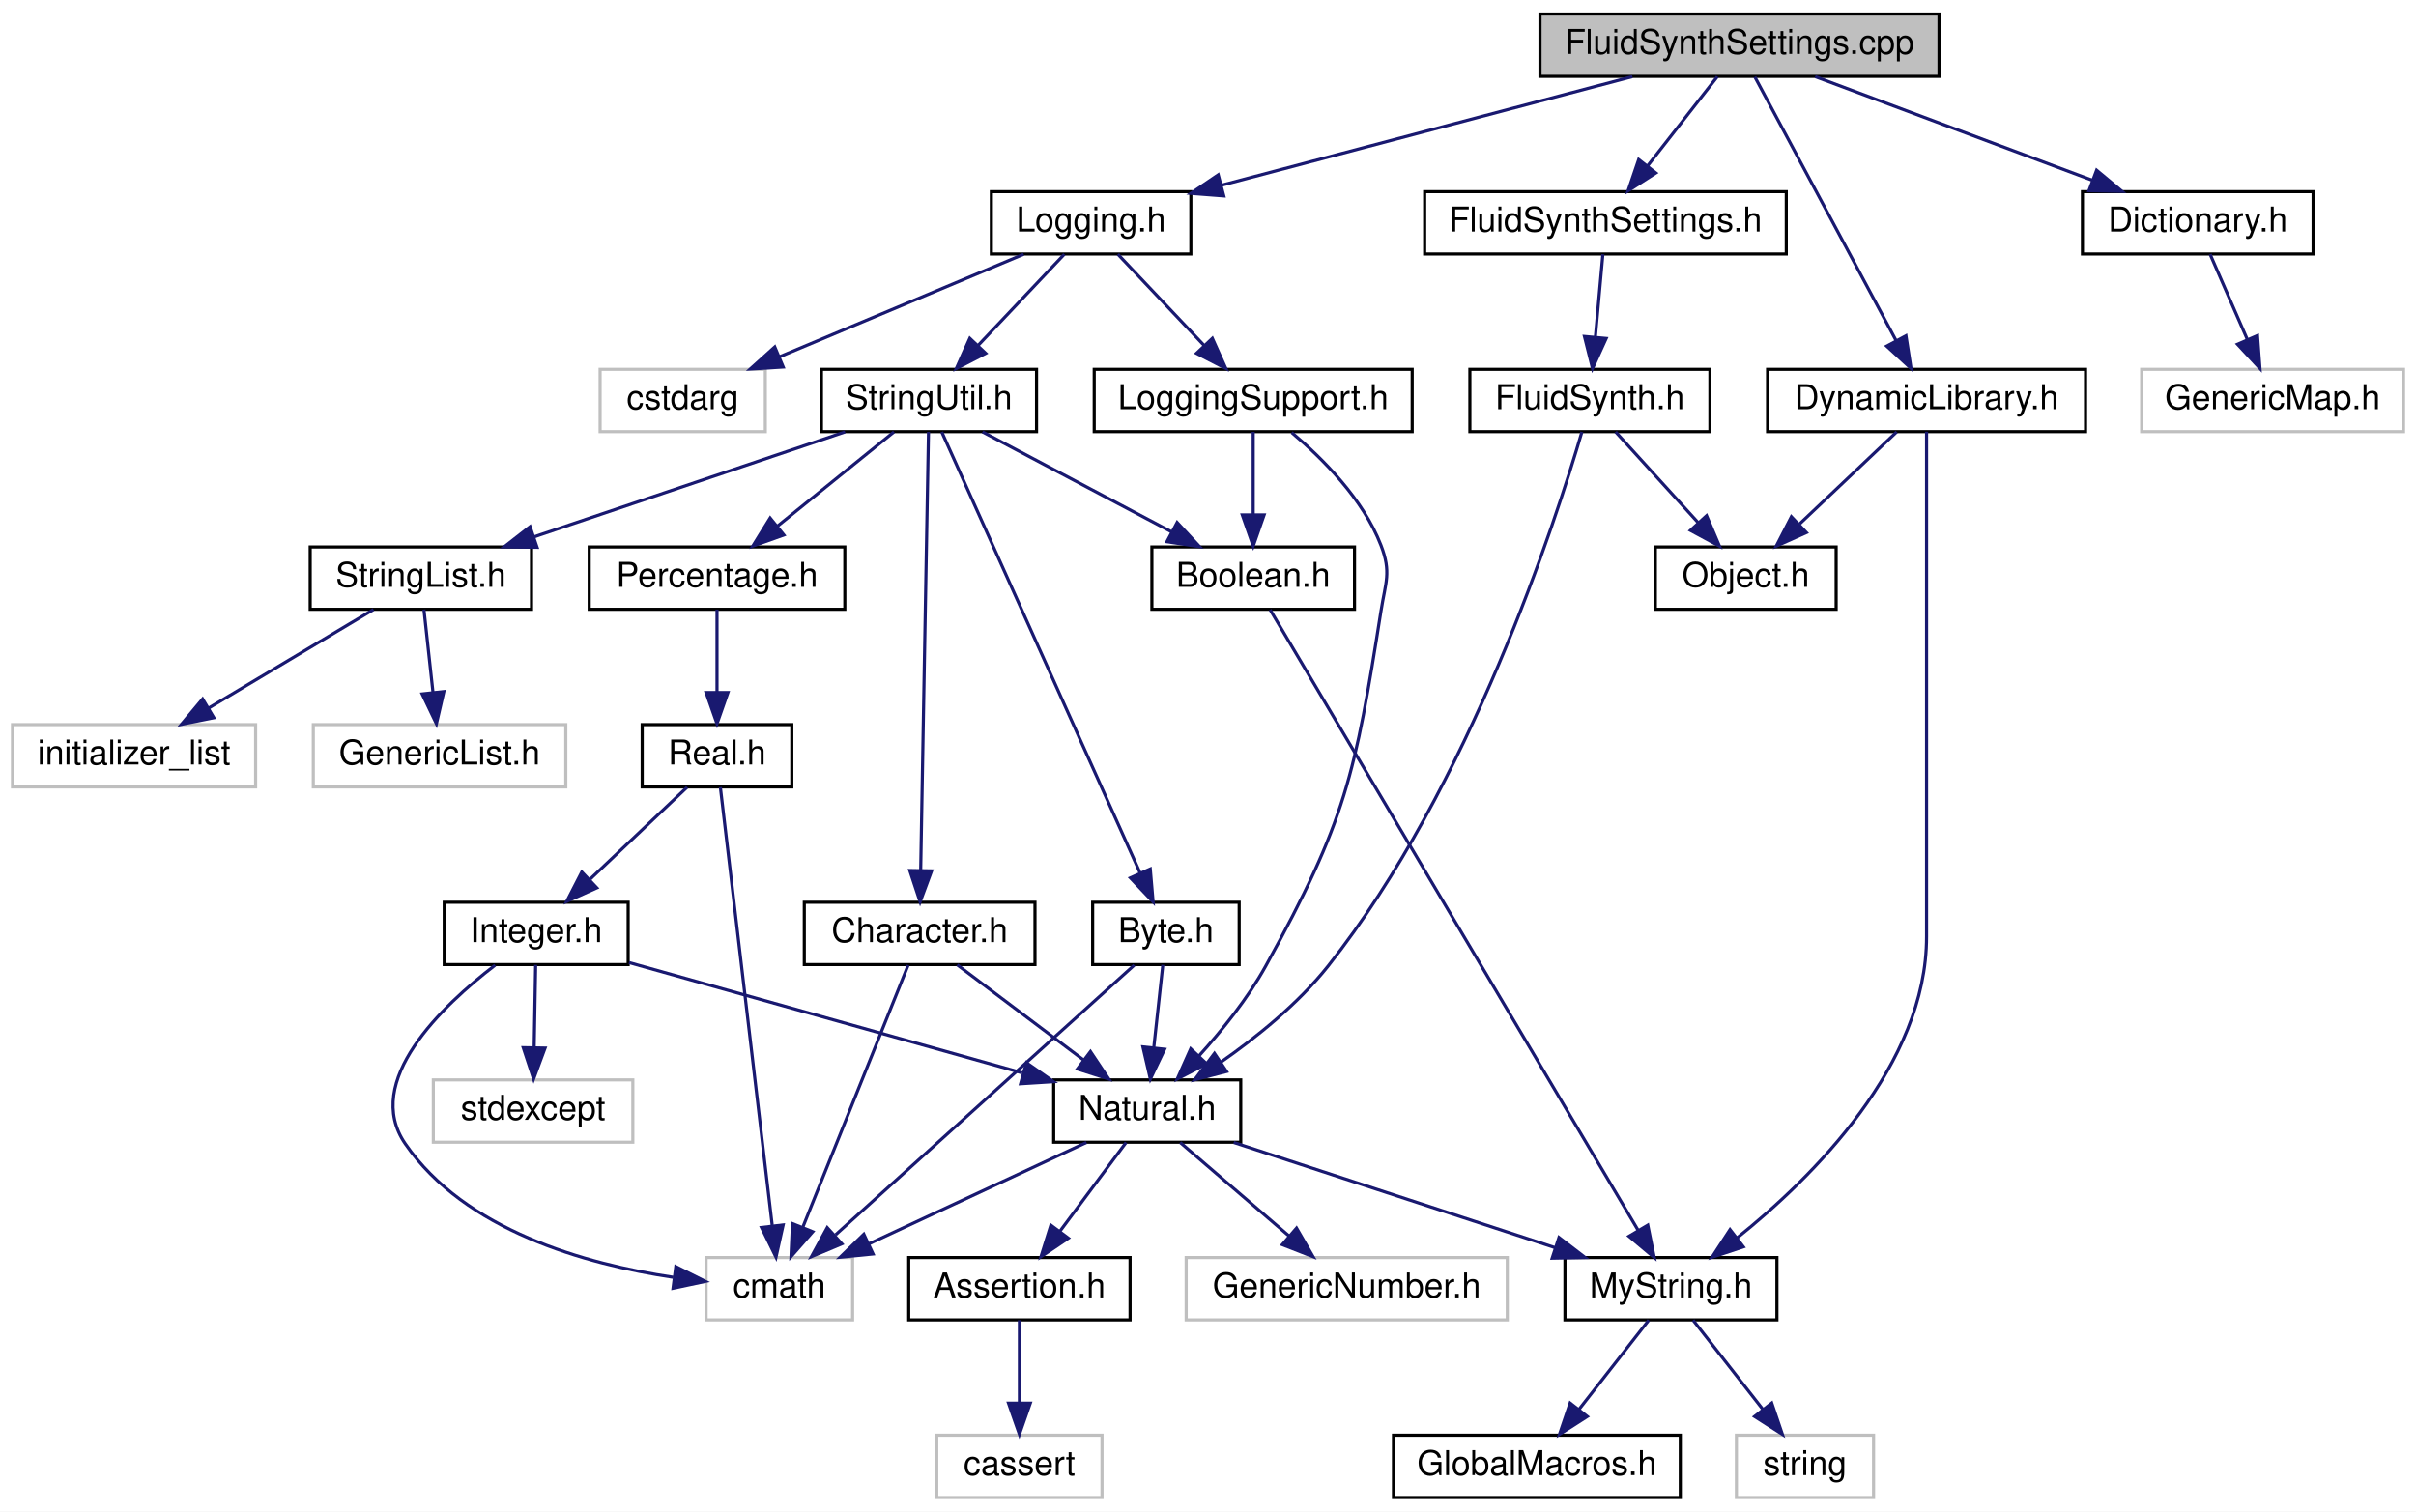
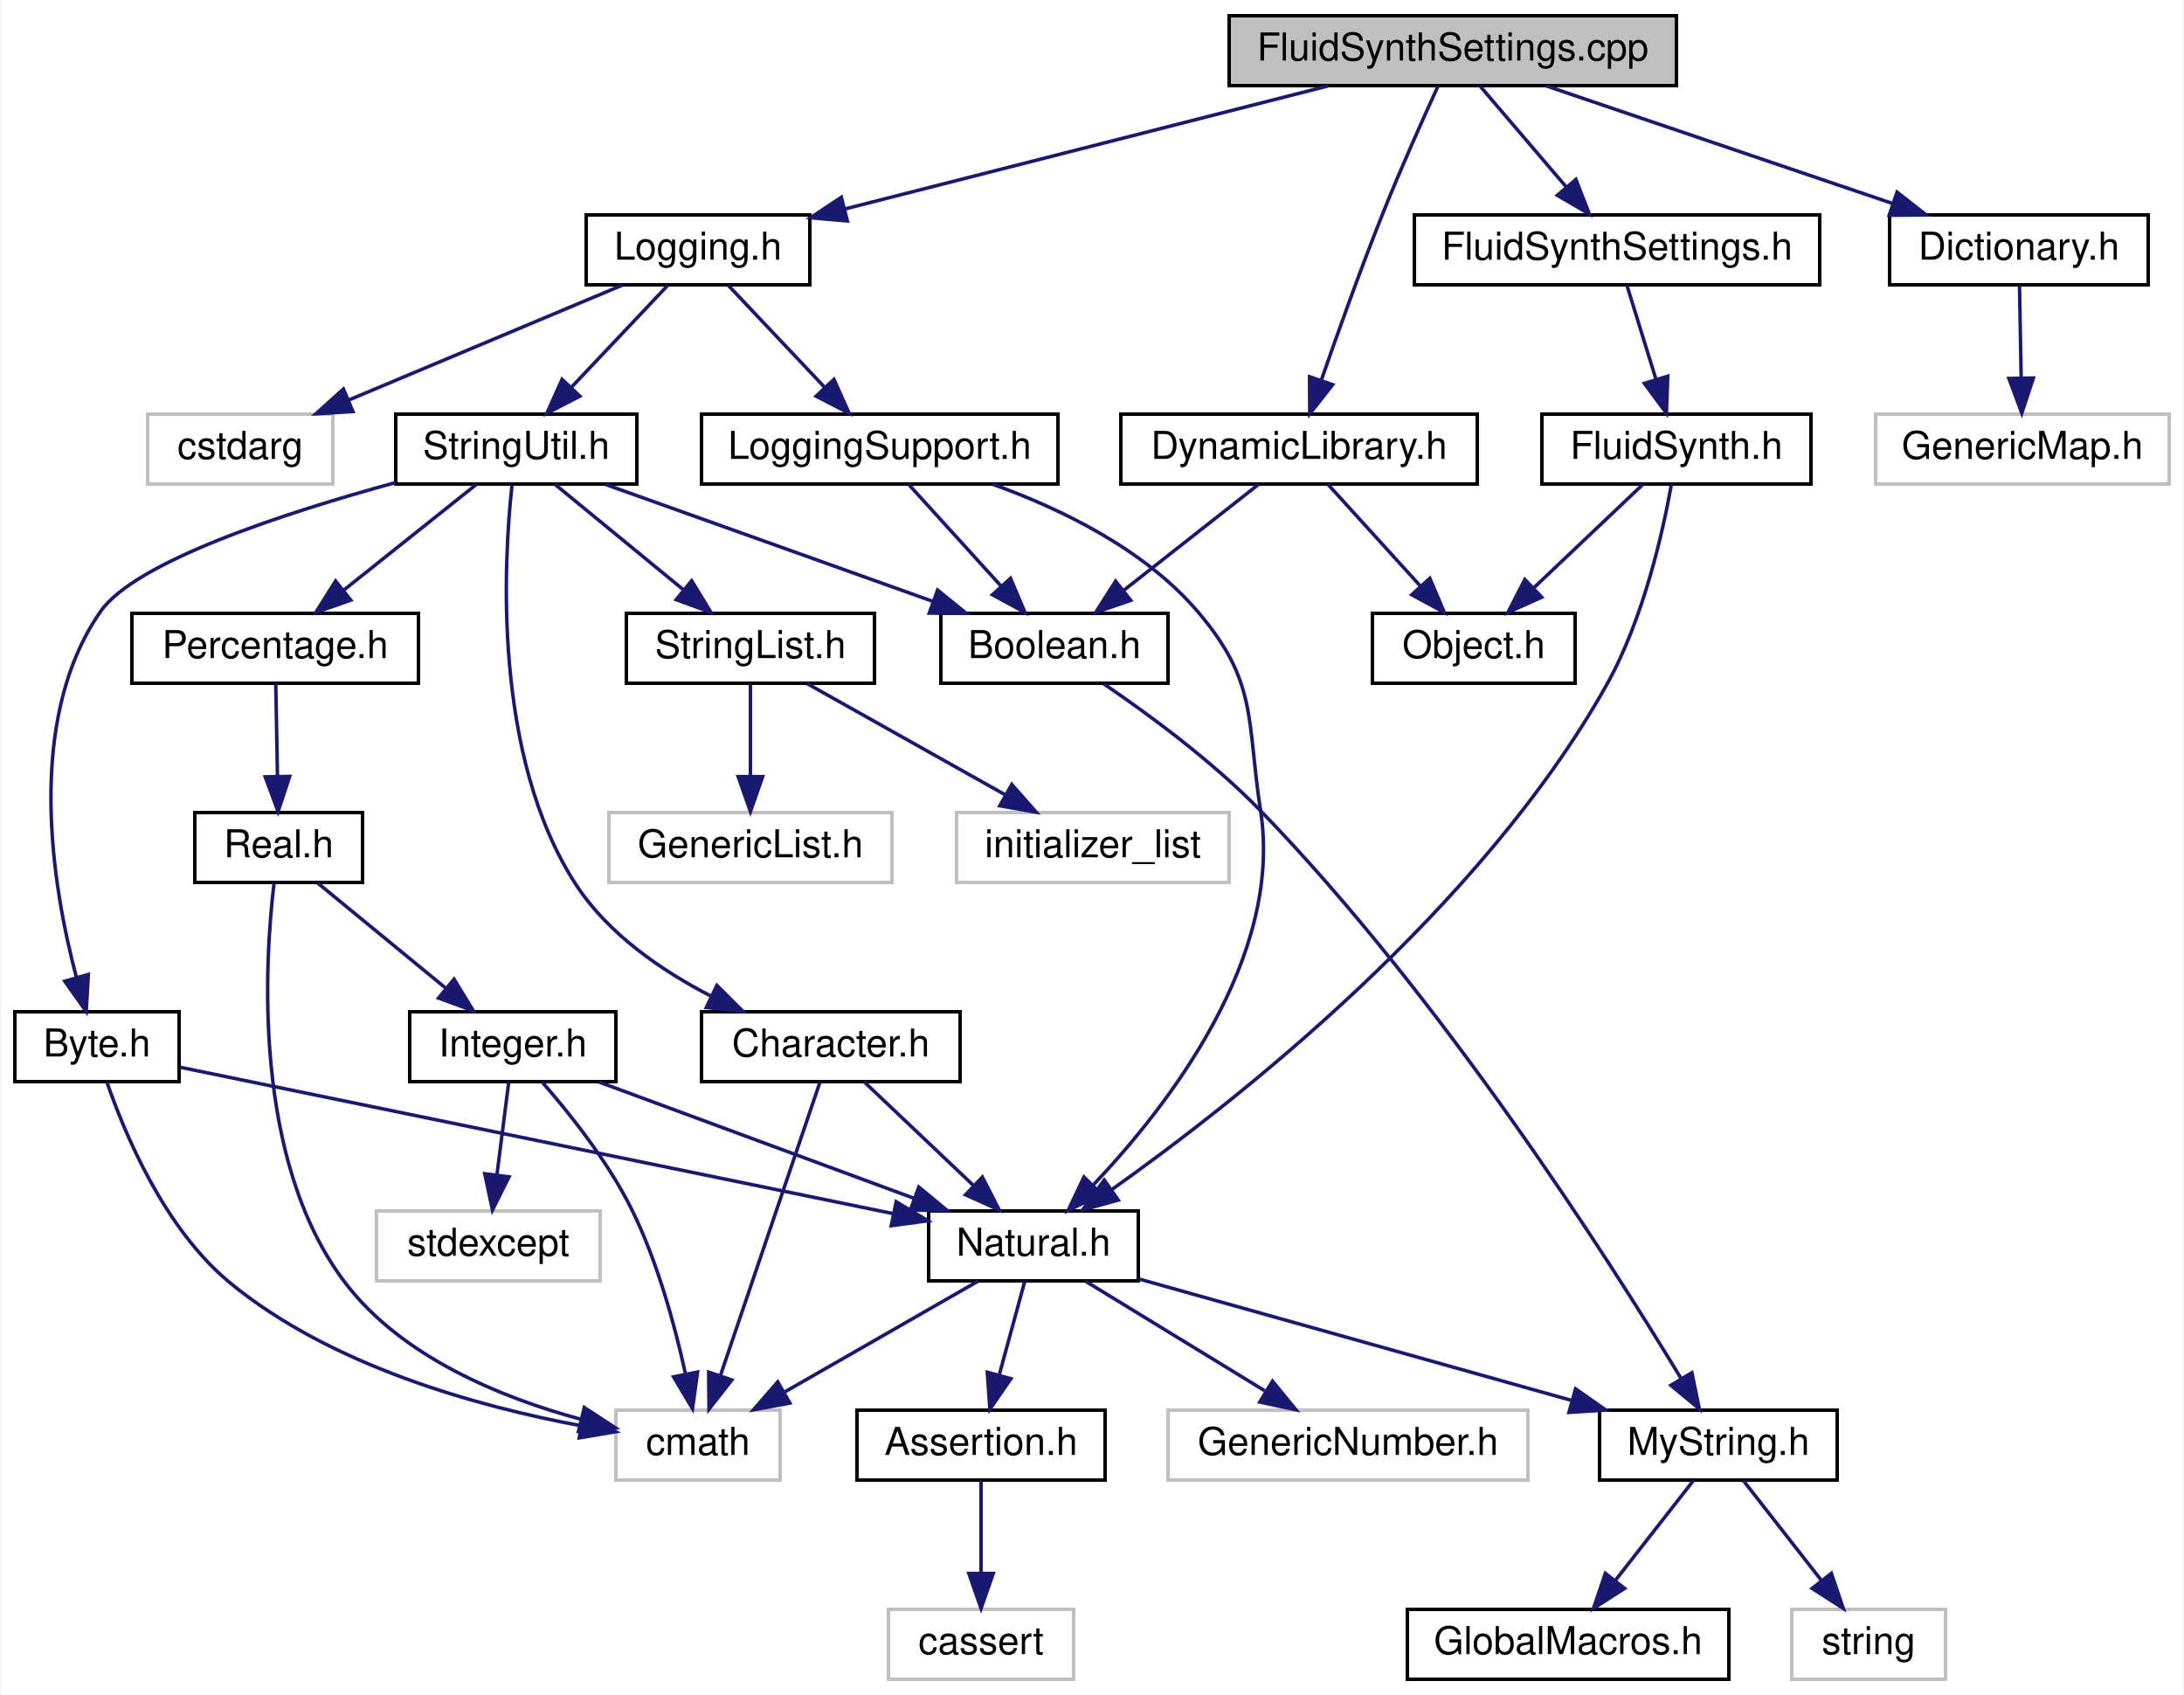
- <svg xmlns="http://www.w3.org/2000/svg" xmlns:xlink="http://www.w3.org/1999/xlink" width="775pt" height="485pt" viewBox="0.00 0.00 775.00 485.00">
+ <svg xmlns="http://www.w3.org/2000/svg" xmlns:xlink="http://www.w3.org/1999/xlink" width="625pt" height="485pt" viewBox="0.00 0.00 624.50 485.00">
  <g id="graph0" class="graph" transform="scale(1 1) rotate(0) translate(4 481)">
-     <polygon fill="white" stroke="transparent" points="-4,4 -4,-481 771,-481 771,4 -4,4" />
+     <polygon fill="white" stroke="transparent" points="-4,4 -4,-481 620.5,-481 620.5,4 -4,4" />
    <g id="node1" class="node">
      <g id="a_node1">
        <a xlink:title="The FluidSynthSettings class implements an object-oriented wrapper around an underlying fluidsynth se...">
-           <polygon fill="#bfbfbf" stroke="black" points="490,-456.5 490,-476.5 618,-476.5 618,-456.5 490,-456.5" />
-           <text text-anchor="middle" x="554" y="-463.7" font-family="Helvetica,sans-Serif" font-size="11.00">FluidSynthSettings.cpp</text>
+           <polygon fill="#bfbfbf" stroke="black" points="347.5,-456.5 347.5,-476.5 475.5,-476.5 475.5,-456.5 347.5,-456.5" />
+           <text text-anchor="middle" x="411.5" y="-463.7" font-family="Helvetica,sans-Serif" font-size="11.00">FluidSynthSettings.cpp</text>
        </a>
      </g>
    </g>
    <g id="node2" class="node">
      <g id="a_node2">
        <a xlink:href="_logging_8h.html" target="_top" xlink:title="The Logging specification defines macros for entry-, exit- and intermediate logging of functions into...">
-           <polygon fill="white" stroke="black" points="314,-399.5 314,-419.5 378,-419.5 378,-399.5 314,-399.5" />
-           <text text-anchor="middle" x="346" y="-406.7" font-family="Helvetica,sans-Serif" font-size="11.00">Logging.h</text>
+           <polygon fill="white" stroke="black" points="163.5,-399.5 163.5,-419.5 227.5,-419.5 227.5,-399.5 163.5,-399.5" />
+           <text text-anchor="middle" x="195.5" y="-406.7" font-family="Helvetica,sans-Serif" font-size="11.00">Logging.h</text>
        </a>
      </g>
    </g>
    <g id="edge1" class="edge">
-       <path fill="none" stroke="midnightblue" d="M519.65,-456.42C483.53,-446.87 426.67,-431.83 387.93,-421.59" />
-       <polygon fill="midnightblue" stroke="midnightblue" points="388.57,-418.14 378.01,-418.96 386.78,-424.9 388.57,-418.14" />
+       <path fill="none" stroke="midnightblue" d="M375.83,-456.42C337.83,-446.74 277.72,-431.44 237.47,-421.19" />
+       <polygon fill="midnightblue" stroke="midnightblue" points="238.25,-417.77 227.69,-418.7 236.52,-424.56 238.25,-417.77" />
    </g>
    <g id="node24" class="node">
      <g id="a_node24">
        <a xlink:href="_dictionary_8h.html" target="_top" xlink:title="The Dictionary specification defines maps from string keys to string values.">
-           <polygon fill="white" stroke="black" points="664,-399.5 664,-419.5 738,-419.5 738,-399.5 664,-399.5" />
-           <text text-anchor="middle" x="701" y="-406.7" font-family="Helvetica,sans-Serif" font-size="11.00">Dictionary.h</text>
+           <polygon fill="white" stroke="black" points="536.5,-399.5 536.5,-419.5 610.5,-419.5 610.5,-399.5 536.5,-399.5" />
+           <text text-anchor="middle" x="573.5" y="-406.7" font-family="Helvetica,sans-Serif" font-size="11.00">Dictionary.h</text>
        </a>
      </g>
    </g>
    <g id="edge32" class="edge">
-       <path fill="none" stroke="midnightblue" d="M578.27,-456.42C602.53,-447.34 640.03,-433.31 667.19,-423.15" />
-       <polygon fill="midnightblue" stroke="midnightblue" points="668.55,-426.38 676.69,-419.6 666.1,-419.82 668.55,-426.38" />
+       <path fill="none" stroke="midnightblue" d="M438.25,-456.42C465.3,-447.23 507.28,-432.98 537.3,-422.79" />
+       <polygon fill="midnightblue" stroke="midnightblue" points="538.63,-426.03 546.98,-419.5 536.38,-419.4 538.63,-426.03" />
    </g>
    <g id="node26" class="node">
      <g id="a_node26">
        <a xlink:href="_dynamic_library_8h.html" target="_top" xlink:title="The DynamicLibrary class specifies a very simple and crude wrapper around the dynamic library loading...">
-           <polygon fill="white" stroke="black" points="563,-342.5 563,-362.5 665,-362.5 665,-342.5 563,-342.5" />
-           <text text-anchor="middle" x="614" y="-349.7" font-family="Helvetica,sans-Serif" font-size="11.00">DynamicLibrary.h</text>
+           <polygon fill="white" stroke="black" points="316.5,-342.5 316.5,-362.5 418.5,-362.5 418.5,-342.5 316.5,-342.5" />
+           <text text-anchor="middle" x="367.5" y="-349.7" font-family="Helvetica,sans-Serif" font-size="11.00">DynamicLibrary.h</text>
        </a>
      </g>
    </g>
    <g id="edge34" class="edge">
-       <path fill="none" stroke="midnightblue" d="M558.91,-456.33C568.8,-437.88 591.27,-395.92 604.25,-371.69" />
-       <polygon fill="midnightblue" stroke="midnightblue" points="607.39,-373.26 609.02,-362.79 601.21,-369.95 607.39,-373.26" />
+       <path fill="none" stroke="midnightblue" d="M407.18,-456.17C402.99,-447.02 396.56,-432.66 391.5,-420 385.1,-403.99 378.5,-385.53 373.84,-372.13" />
+       <polygon fill="midnightblue" stroke="midnightblue" points="377.13,-370.93 370.57,-362.61 370.51,-373.2 377.13,-370.93" />
    </g>
    <g id="node28" class="node">
      <g id="a_node28">
        <a xlink:href="_fluid_synth_settings_8h.html" target="_top" xlink:title="The FluidSynthSettings class specifies an object-oriented wrapper around an underlying fluidsynth set...">
-           <polygon fill="white" stroke="black" points="453,-399.5 453,-419.5 569,-419.5 569,-399.5 453,-399.5" />
-           <text text-anchor="middle" x="511" y="-406.7" font-family="Helvetica,sans-Serif" font-size="11.00">FluidSynthSettings.h</text>
+           <polygon fill="white" stroke="black" points="400.5,-399.5 400.5,-419.5 516.5,-419.5 516.5,-399.5 400.5,-399.5" />
+           <text text-anchor="middle" x="458.5" y="-406.7" font-family="Helvetica,sans-Serif" font-size="11.00">FluidSynthSettings.h</text>
        </a>
      </g>
    </g>
    <g id="edge37" class="edge">
-       <path fill="none" stroke="midnightblue" d="M546.9,-456.42C540.84,-448.66 531.94,-437.29 524.53,-427.8" />
-       <polygon fill="midnightblue" stroke="midnightblue" points="527.17,-425.5 518.25,-419.78 521.66,-429.81 527.17,-425.5" />
+       <path fill="none" stroke="midnightblue" d="M419.26,-456.42C425.96,-448.58 435.81,-437.06 443.96,-427.51" />
+       <polygon fill="midnightblue" stroke="midnightblue" points="446.73,-429.66 450.57,-419.78 441.41,-425.11 446.73,-429.66" />
    </g>
    <g id="node3" class="node">
      <g id="a_node3">
        <a xlink:title=" ">
-           <polygon fill="white" stroke="#bfbfbf" points="188.5,-342.5 188.5,-362.5 241.5,-362.5 241.5,-342.5 188.5,-342.5" />
-           <text text-anchor="middle" x="215" y="-349.7" font-family="Helvetica,sans-Serif" font-size="11.00">cstdarg</text>
+           <polygon fill="white" stroke="#bfbfbf" points="38,-342.5 38,-362.5 91,-362.5 91,-342.5 38,-342.5" />
+           <text text-anchor="middle" x="64.5" y="-349.7" font-family="Helvetica,sans-Serif" font-size="11.00">cstdarg</text>
        </a>
      </g>
    </g>
    <g id="edge2" class="edge">
-       <path fill="none" stroke="midnightblue" d="M324.37,-399.42C303.04,-390.46 270.21,-376.68 246.09,-366.55" />
-       <polygon fill="midnightblue" stroke="midnightblue" points="247.24,-363.24 236.66,-362.6 244.53,-369.69 247.24,-363.24" />
+       <path fill="none" stroke="midnightblue" d="M173.87,-399.42C152.54,-390.46 119.71,-376.68 95.59,-366.55" />
+       <polygon fill="midnightblue" stroke="midnightblue" points="96.74,-363.24 86.16,-362.6 94.03,-369.69 96.74,-363.24" />
    </g>
    <g id="node4" class="node">
      <g id="a_node4">
        <a xlink:href="_logging_support_8h.html" target="_top" xlink:title="The LoggingSupport specification defines a class for simple entry/exit logging to a file; this loggin...">
-           <polygon fill="white" stroke="black" points="347,-342.5 347,-362.5 449,-362.5 449,-342.5 347,-342.5" />
-           <text text-anchor="middle" x="398" y="-349.7" font-family="Helvetica,sans-Serif" font-size="11.00">LoggingSupport.h</text>
+           <polygon fill="white" stroke="black" points="196.5,-342.5 196.5,-362.5 298.5,-362.5 298.5,-342.5 196.5,-342.5" />
+           <text text-anchor="middle" x="247.5" y="-349.7" font-family="Helvetica,sans-Serif" font-size="11.00">LoggingSupport.h</text>
        </a>
      </g>
    </g>
    <g id="edge3" class="edge">
-       <path fill="none" stroke="midnightblue" d="M354.59,-399.42C362.07,-391.5 373.11,-379.82 382.19,-370.23" />
-       <polygon fill="midnightblue" stroke="midnightblue" points="384.9,-372.45 389.23,-362.78 379.81,-367.64 384.9,-372.45" />
+       <path fill="none" stroke="midnightblue" d="M204.09,-399.42C211.57,-391.5 222.61,-379.82 231.69,-370.23" />
+       <polygon fill="midnightblue" stroke="midnightblue" points="234.4,-372.45 238.73,-362.78 229.31,-367.64 234.4,-372.45" />
    </g>
    <g id="node14" class="node">
      <g id="a_node14">
        <a xlink:href="_string_util_8h.html" target="_top" xlink:title="The StringUtil specification defines several string routines not included in the standard C++ library...">
-           <polygon fill="white" stroke="black" points="259.5,-342.5 259.5,-362.5 328.5,-362.5 328.5,-342.5 259.5,-342.5" />
-           <text text-anchor="middle" x="294" y="-349.7" font-family="Helvetica,sans-Serif" font-size="11.00">StringUtil.h</text>
+           <polygon fill="white" stroke="black" points="109,-342.5 109,-362.5 178,-362.5 178,-342.5 109,-342.5" />
+           <text text-anchor="middle" x="143.5" y="-349.7" font-family="Helvetica,sans-Serif" font-size="11.00">StringUtil.h</text>
        </a>
      </g>
    </g>
    <g id="edge14" class="edge">
-       <path fill="none" stroke="midnightblue" d="M337.41,-399.42C329.93,-391.5 318.89,-379.82 309.81,-370.23" />
-       <polygon fill="midnightblue" stroke="midnightblue" points="312.19,-367.64 302.77,-362.78 307.1,-372.45 312.19,-367.64" />
+       <path fill="none" stroke="midnightblue" d="M186.91,-399.42C179.43,-391.5 168.39,-379.82 159.31,-370.23" />
+       <polygon fill="midnightblue" stroke="midnightblue" points="161.69,-367.64 152.27,-362.78 156.6,-372.45 161.69,-367.64" />
    </g>
    <g id="node5" class="node">
      <g id="a_node5">
        <a xlink:href="_boolean_8h.html" target="_top" xlink:title="The Boolean specification and body provides a value object type for boolean values.">
-           <polygon fill="white" stroke="black" points="365.5,-285.5 365.5,-305.5 430.5,-305.5 430.5,-285.5 365.5,-285.5" />
-           <text text-anchor="middle" x="398" y="-292.7" font-family="Helvetica,sans-Serif" font-size="11.00">Boolean.h</text>
+           <polygon fill="white" stroke="black" points="265,-285.5 265,-305.5 330,-305.5 330,-285.5 265,-285.5" />
+           <text text-anchor="middle" x="297.5" y="-292.7" font-family="Helvetica,sans-Serif" font-size="11.00">Boolean.h</text>
        </a>
      </g>
    </g>
    <g id="edge4" class="edge">
-       <path fill="none" stroke="midnightblue" d="M398,-342.42C398,-335.22 398,-324.9 398,-315.86" />
-       <polygon fill="midnightblue" stroke="midnightblue" points="401.5,-315.78 398,-305.78 394.5,-315.78 401.5,-315.78" />
+       <path fill="none" stroke="midnightblue" d="M255.76,-342.42C262.95,-334.5 273.57,-322.82 282.3,-313.23" />
+       <polygon fill="midnightblue" stroke="midnightblue" points="284.93,-315.53 289.06,-305.78 279.75,-310.82 284.93,-315.53" />
    </g>
    <g id="node9" class="node">
      <g id="a_node9">
        <a xlink:href="_natural_8h.html" target="_top" xlink:title="The Natural specification and body provides a value object type for naturals (positive integers with ...">
-           <polygon fill="white" stroke="black" points="334,-114.5 334,-134.5 394,-134.5 394,-114.5 334,-114.5" />
-           <text text-anchor="middle" x="364" y="-121.7" font-family="Helvetica,sans-Serif" font-size="11.00">Natural.h</text>
+           <polygon fill="white" stroke="black" points="261.5,-114.5 261.5,-134.5 321.5,-134.5 321.5,-114.5 261.5,-114.5" />
+           <text text-anchor="middle" x="291.5" y="-121.7" font-family="Helvetica,sans-Serif" font-size="11.00">Natural.h</text>
        </a>
      </g>
    </g>
    <g id="edge8" class="edge">
-       <path fill="none" stroke="midnightblue" d="M410.33,-342.22C420.19,-333.95 433.28,-320.89 439,-306 442.35,-297.29 440.46,-294.22 439,-285 430.68,-232.39 427.76,-217.62 402,-171 396.25,-160.6 387.95,-150.32 380.58,-142.17" />
-       <polygon fill="midnightblue" stroke="midnightblue" points="383.05,-139.68 373.64,-134.81 377.95,-144.48 383.05,-139.68" />
+       <path fill="none" stroke="midnightblue" d="M279.77,-342.46C299.28,-335.45 323.25,-323.87 338.5,-306 355.75,-285.79 352.45,-275.26 356.5,-249 362.98,-206.99 330.04,-164.55 308.68,-142.01" />
+       <polygon fill="midnightblue" stroke="midnightblue" points="310.93,-139.31 301.42,-134.64 305.95,-144.22 310.93,-139.31" />
    </g>
    <g id="node6" class="node">
      <g id="a_node6">
        <a xlink:href="_my_string_8h.html" target="_top" xlink:title="The String specification defines a standard string type.">
-           <polygon fill="white" stroke="black" points="498,-57.5 498,-77.5 566,-77.5 566,-57.5 498,-57.5" />
-           <text text-anchor="middle" x="532" y="-64.7" font-family="Helvetica,sans-Serif" font-size="11.00">MyString.h</text>
+           <polygon fill="white" stroke="black" points="453.5,-57.5 453.5,-77.5 521.5,-77.5 521.5,-57.5 453.5,-57.5" />
+           <text text-anchor="middle" x="487.5" y="-64.7" font-family="Helvetica,sans-Serif" font-size="11.00">MyString.h</text>
        </a>
      </g>
    </g>
    <g id="edge5" class="edge">
-       <path fill="none" stroke="midnightblue" d="M403.42,-285.36C423.58,-251.36 494.48,-131.77 521.47,-86.26" />
-       <polygon fill="midnightblue" stroke="midnightblue" points="524.57,-87.89 526.66,-77.51 518.55,-84.32 524.57,-87.89" />
+       <path fill="none" stroke="midnightblue" d="M311.53,-285.39C324.09,-276.85 342.62,-263.29 356.5,-249 408.31,-195.66 456.11,-120.77 476.76,-86.68" />
+       <polygon fill="midnightblue" stroke="midnightblue" points="479.92,-88.22 482.06,-77.84 473.91,-84.62 479.92,-88.22" />
    </g>
    <g id="node7" class="node">
      <g id="a_node7">
        <a xlink:title=" ">
-           <polygon fill="white" stroke="#bfbfbf" points="553,-0.5 553,-20.5 597,-20.5 597,-0.5 553,-0.5" />
-           <text text-anchor="middle" x="575" y="-7.7" font-family="Helvetica,sans-Serif" font-size="11.00">string</text>
+           <polygon fill="white" stroke="#bfbfbf" points="508.5,-0.5 508.5,-20.5 552.5,-20.5 552.5,-0.5 508.5,-0.5" />
+           <text text-anchor="middle" x="530.5" y="-7.7" font-family="Helvetica,sans-Serif" font-size="11.00">string</text>
        </a>
      </g>
    </g>
    <g id="edge6" class="edge">
-       <path fill="none" stroke="midnightblue" d="M539.1,-57.42C545.16,-49.66 554.06,-38.29 561.47,-28.8" />
-       <polygon fill="midnightblue" stroke="midnightblue" points="564.34,-30.81 567.75,-20.78 558.83,-26.5 564.34,-30.81" />
+       <path fill="none" stroke="midnightblue" d="M494.6,-57.42C500.66,-49.66 509.56,-38.29 516.97,-28.8" />
+       <polygon fill="midnightblue" stroke="midnightblue" points="519.84,-30.81 523.25,-20.78 514.33,-26.5 519.84,-30.81" />
    </g>
    <g id="node8" class="node">
      <g id="a_node8">
        <a xlink:href="_global_macros_8h.html" target="_top" xlink:title="The GlobalMacros specification defines simple macros (e.g. for parameter modes).">
-           <polygon fill="white" stroke="black" points="443,-0.5 443,-20.5 535,-20.5 535,-0.5 443,-0.5" />
-           <text text-anchor="middle" x="489" y="-7.7" font-family="Helvetica,sans-Serif" font-size="11.00">GlobalMacros.h</text>
+           <polygon fill="white" stroke="black" points="398.5,-0.5 398.5,-20.5 490.5,-20.5 490.5,-0.5 398.5,-0.5" />
+           <text text-anchor="middle" x="444.5" y="-7.7" font-family="Helvetica,sans-Serif" font-size="11.00">GlobalMacros.h</text>
        </a>
      </g>
    </g>
    <g id="edge7" class="edge">
-       <path fill="none" stroke="midnightblue" d="M524.9,-57.42C518.84,-49.66 509.94,-38.29 502.53,-28.8" />
-       <polygon fill="midnightblue" stroke="midnightblue" points="505.17,-26.5 496.25,-20.78 499.66,-30.81 505.17,-26.5" />
+       <path fill="none" stroke="midnightblue" d="M480.4,-57.42C474.34,-49.66 465.44,-38.29 458.03,-28.8" />
+       <polygon fill="midnightblue" stroke="midnightblue" points="460.67,-26.5 451.75,-20.78 455.16,-30.81 460.67,-26.5" />
    </g>
    <g id="edge13" class="edge">
-       <path fill="none" stroke="midnightblue" d="M391.74,-114.42C419.91,-105.19 463.71,-90.86 494.86,-80.66" />
-       <polygon fill="midnightblue" stroke="midnightblue" points="496.08,-83.94 504.5,-77.5 493.9,-77.29 496.08,-83.94" />
+       <path fill="none" stroke="midnightblue" d="M321.7,-115.03C354.77,-105.74 408.07,-90.79 445.28,-80.35" />
+       <polygon fill="midnightblue" stroke="midnightblue" points="446.63,-83.6 455.31,-77.53 444.74,-76.86 446.63,-83.6" />
    </g>
    <g id="node10" class="node">
      <g id="a_node10">
        <a xlink:title=" ">
-           <polygon fill="white" stroke="#bfbfbf" points="222.5,-57.5 222.5,-77.5 269.5,-77.5 269.5,-57.5 222.5,-57.5" />
-           <text text-anchor="middle" x="246" y="-64.7" font-family="Helvetica,sans-Serif" font-size="11.00">cmath</text>
+           <polygon fill="white" stroke="#bfbfbf" points="172,-57.5 172,-77.5 219,-77.5 219,-57.5 172,-57.5" />
+           <text text-anchor="middle" x="195.5" y="-64.7" font-family="Helvetica,sans-Serif" font-size="11.00">cmath</text>
        </a>
      </g>
    </g>
    <g id="edge9" class="edge">
-       <path fill="none" stroke="midnightblue" d="M344.51,-114.42C325.47,-105.54 296.26,-91.93 274.58,-81.82" />
-       <polygon fill="midnightblue" stroke="midnightblue" points="276.06,-78.65 265.51,-77.6 273.1,-84.99 276.06,-78.65" />
+       <path fill="none" stroke="midnightblue" d="M275.65,-114.42C260.64,-105.82 237.87,-92.78 220.43,-82.78" />
+       <polygon fill="midnightblue" stroke="midnightblue" points="221.79,-79.53 211.38,-77.6 218.31,-85.6 221.79,-79.53" />
    </g>
    <g id="node11" class="node">
      <g id="a_node11">
        <a xlink:href="_assertion_8h.html" target="_top" xlink:title="The Assertion specification defines macros for pre- and postconditions in functions or methods.">
-           <polygon fill="white" stroke="black" points="287.5,-57.5 287.5,-77.5 358.5,-77.5 358.5,-57.5 287.5,-57.5" />
-           <text text-anchor="middle" x="323" y="-64.7" font-family="Helvetica,sans-Serif" font-size="11.00">Assertion.h</text>
+           <polygon fill="white" stroke="black" points="241,-57.5 241,-77.5 312,-77.5 312,-57.5 241,-57.5" />
+           <text text-anchor="middle" x="276.5" y="-64.7" font-family="Helvetica,sans-Serif" font-size="11.00">Assertion.h</text>
        </a>
      </g>
    </g>
    <g id="edge10" class="edge">
-       <path fill="none" stroke="midnightblue" d="M357.23,-114.42C351.45,-106.66 342.97,-95.29 335.9,-85.8" />
-       <polygon fill="midnightblue" stroke="midnightblue" points="338.7,-83.71 329.92,-77.78 333.09,-87.89 338.7,-83.71" />
+       <path fill="none" stroke="midnightblue" d="M289.02,-114.42C287.04,-107.14 284.18,-96.67 281.7,-87.57" />
+       <polygon fill="midnightblue" stroke="midnightblue" points="285.04,-86.51 279.03,-77.78 278.29,-88.35 285.04,-86.51" />
    </g>
    <g id="node13" class="node">
      <g id="a_node13">
        <a xlink:title=" ">
-           <polygon fill="white" stroke="#bfbfbf" points="376.5,-57.5 376.5,-77.5 479.5,-77.5 479.5,-57.5 376.5,-57.5" />
-           <text text-anchor="middle" x="428" y="-64.7" font-family="Helvetica,sans-Serif" font-size="11.00">GenericNumber.h</text>
+           <polygon fill="white" stroke="#bfbfbf" points="330,-57.5 330,-77.5 433,-77.5 433,-57.5 330,-57.5" />
+           <text text-anchor="middle" x="381.5" y="-64.7" font-family="Helvetica,sans-Serif" font-size="11.00">GenericNumber.h</text>
        </a>
      </g>
    </g>
    <g id="edge12" class="edge">
-       <path fill="none" stroke="midnightblue" d="M374.57,-114.42C384.05,-106.27 398.19,-94.12 409.54,-84.37" />
-       <polygon fill="midnightblue" stroke="midnightblue" points="411.9,-86.95 417.2,-77.78 407.34,-81.64 411.9,-86.95" />
+       <path fill="none" stroke="midnightblue" d="M306.36,-114.42C320.3,-105.9 341.38,-93.02 357.67,-83.06" />
+       <polygon fill="midnightblue" stroke="midnightblue" points="359.91,-85.8 366.62,-77.6 356.26,-79.82 359.91,-85.8" />
    </g>
    <g id="node12" class="node">
      <g id="a_node12">
        <a xlink:title=" ">
-           <polygon fill="white" stroke="#bfbfbf" points="296.5,-0.5 296.5,-20.5 349.5,-20.5 349.5,-0.5 296.5,-0.5" />
-           <text text-anchor="middle" x="323" y="-7.7" font-family="Helvetica,sans-Serif" font-size="11.00">cassert</text>
+           <polygon fill="white" stroke="#bfbfbf" points="250,-0.5 250,-20.5 303,-20.5 303,-0.5 250,-0.5" />
+           <text text-anchor="middle" x="276.5" y="-7.7" font-family="Helvetica,sans-Serif" font-size="11.00">cassert</text>
        </a>
      </g>
    </g>
    <g id="edge11" class="edge">
-       <path fill="none" stroke="midnightblue" d="M323,-57.42C323,-50.22 323,-39.9 323,-30.86" />
-       <polygon fill="midnightblue" stroke="midnightblue" points="326.5,-30.78 323,-20.78 319.5,-30.78 326.5,-30.78" />
+       <path fill="none" stroke="midnightblue" d="M276.5,-57.42C276.5,-50.22 276.5,-39.9 276.5,-30.86" />
+       <polygon fill="midnightblue" stroke="midnightblue" points="280,-30.78 276.5,-20.78 273,-30.78 280,-30.78" />
    </g>
    <g id="edge15" class="edge">
-       <path fill="none" stroke="midnightblue" d="M311.17,-342.42C327.66,-333.7 352.78,-320.41 371.77,-310.37" />
-       <polygon fill="midnightblue" stroke="midnightblue" points="373.6,-313.36 380.8,-305.6 370.32,-307.18 373.6,-313.36" />
+       <path fill="none" stroke="midnightblue" d="M168.93,-342.42C194.53,-333.27 234.21,-319.1 262.71,-308.92" />
+       <polygon fill="midnightblue" stroke="midnightblue" points="264.05,-312.16 272.29,-305.5 261.69,-305.57 264.05,-312.16" />
    </g>
    <g id="node15" class="node">
      <g id="a_node15">
        <a xlink:href="_byte_8h.html" target="_top" xlink:title="The Byte specification and body provides a value object type for byte values.">
-           <polygon fill="white" stroke="black" points="346.5,-171.5 346.5,-191.5 393.5,-191.5 393.5,-171.5 346.5,-171.5" />
-           <text text-anchor="middle" x="370" y="-178.7" font-family="Helvetica,sans-Serif" font-size="11.00">Byte.h</text>
+           <polygon fill="white" stroke="black" points="0,-171.5 0,-191.5 47,-191.5 47,-171.5 0,-171.5" />
+           <text text-anchor="middle" x="23.5" y="-178.7" font-family="Helvetica,sans-Serif" font-size="11.00">Byte.h</text>
        </a>
      </g>
    </g>
    <g id="edge16" class="edge">
-       <path fill="none" stroke="midnightblue" d="M298.09,-342.41C310.1,-315.71 345.46,-237.07 361.69,-200.98" />
-       <polygon fill="midnightblue" stroke="midnightblue" points="364.98,-202.19 365.89,-191.63 358.6,-199.32 364.98,-202.19" />
+       <path fill="none" stroke="midnightblue" d="M108.92,-342.91C77.46,-334.32 34.46,-320.35 24.5,-306 2.78,-274.71 10.72,-227.39 17.62,-201.34" />
+       <polygon fill="midnightblue" stroke="midnightblue" points="21.02,-202.17 20.42,-191.59 14.29,-200.24 21.02,-202.17" />
    </g>
    <g id="node16" class="node">
      <g id="a_node16">
        <a xlink:href="_character_8h.html" target="_top" xlink:title="The Character specification and body provides a value object type for character values.">
-           <polygon fill="white" stroke="black" points="254,-171.5 254,-191.5 328,-191.5 328,-171.5 254,-171.5" />
-           <text text-anchor="middle" x="291" y="-178.7" font-family="Helvetica,sans-Serif" font-size="11.00">Character.h</text>
+           <polygon fill="white" stroke="black" points="196.5,-171.5 196.5,-191.5 270.5,-191.5 270.5,-171.5 196.5,-171.5" />
+           <text text-anchor="middle" x="233.5" y="-178.7" font-family="Helvetica,sans-Serif" font-size="11.00">Character.h</text>
        </a>
      </g>
    </g>
    <g id="edge19" class="edge">
-       <path fill="none" stroke="midnightblue" d="M293.84,-342.41C293.37,-315.94 291.99,-238.42 291.34,-201.92" />
-       <polygon fill="midnightblue" stroke="midnightblue" points="294.84,-201.57 291.16,-191.63 287.84,-201.69 294.84,-201.57" />
+       <path fill="none" stroke="midnightblue" d="M142.28,-342.23C139.88,-320.37 136.72,-264.69 160.5,-228 169.7,-213.81 185.03,-203.28 199.28,-195.94" />
+       <polygon fill="midnightblue" stroke="midnightblue" points="200.9,-199.04 208.41,-191.57 197.88,-192.73 200.9,-199.04" />
    </g>
    <g id="node17" class="node">
      <g id="a_node17">
        <a xlink:href="_percentage_8h.html" target="_top" xlink:title="The Percentage specification and body provides a simple percentage type.">
-           <polygon fill="white" stroke="black" points="185,-285.5 185,-305.5 267,-305.5 267,-285.5 185,-285.5" />
-           <text text-anchor="middle" x="226" y="-292.7" font-family="Helvetica,sans-Serif" font-size="11.00">Percentage.h</text>
+           <polygon fill="white" stroke="black" points="33.5,-285.5 33.5,-305.5 115.5,-305.5 115.5,-285.5 33.5,-285.5" />
+           <text text-anchor="middle" x="74.5" y="-292.7" font-family="Helvetica,sans-Serif" font-size="11.00">Percentage.h</text>
        </a>
      </g>
    </g>
    <g id="edge22" class="edge">
-       <path fill="none" stroke="midnightblue" d="M282.77,-342.42C272.6,-334.19 257.38,-321.88 245.27,-312.08" />
-       <polygon fill="midnightblue" stroke="midnightblue" points="247.45,-309.35 237.47,-305.78 243.05,-314.79 247.45,-309.35" />
+       <path fill="none" stroke="midnightblue" d="M132.11,-342.42C121.78,-334.19 106.35,-321.88 94.05,-312.08" />
+       <polygon fill="midnightblue" stroke="midnightblue" points="96.14,-309.28 86.14,-305.78 91.78,-314.75 96.14,-309.28" />
    </g>
    <g id="node21" class="node">
      <g id="a_node21">
        <a xlink:href="_string_list_8h.html" target="_top" xlink:title="The StringList specification defines lists of string values with zero-based arbitrary indexed access ...">
-           <polygon fill="white" stroke="black" points="95.5,-285.5 95.5,-305.5 166.5,-305.5 166.5,-285.5 95.5,-285.5" />
-           <text text-anchor="middle" x="131" y="-292.7" font-family="Helvetica,sans-Serif" font-size="11.00">StringList.h</text>
+           <polygon fill="white" stroke="black" points="175,-285.5 175,-305.5 246,-305.5 246,-285.5 175,-285.5" />
+           <text text-anchor="middle" x="210.5" y="-292.7" font-family="Helvetica,sans-Serif" font-size="11.00">StringList.h</text>
        </a>
      </g>
    </g>
    <g id="edge29" class="edge">
-       <path fill="none" stroke="midnightblue" d="M267.08,-342.42C239.87,-333.23 197.62,-318.98 167.43,-308.79" />
-       <polygon fill="midnightblue" stroke="midnightblue" points="168.28,-305.39 157.69,-305.5 166.04,-312.02 168.28,-305.39" />
+       <path fill="none" stroke="midnightblue" d="M154.56,-342.42C164.49,-334.27 179.29,-322.12 191.17,-312.37" />
+       <polygon fill="midnightblue" stroke="midnightblue" points="193.69,-314.83 199.2,-305.78 189.25,-309.42 193.69,-314.83" />
    </g>
    <g id="edge18" class="edge">
-       <path fill="none" stroke="midnightblue" d="M369.01,-171.42C368.22,-164.22 367.1,-153.9 366.11,-144.86" />
-       <polygon fill="midnightblue" stroke="midnightblue" points="369.58,-144.34 365.01,-134.78 362.62,-145.1 369.58,-144.34" />
+       <path fill="none" stroke="midnightblue" d="M47.28,-175.62C93.23,-166.19 194.65,-145.38 251.28,-133.75" />
+       <polygon fill="midnightblue" stroke="midnightblue" points="252.21,-137.14 261.3,-131.7 250.8,-130.28 252.21,-137.14" />
    </g>
    <g id="edge17" class="edge">
-       <path fill="none" stroke="midnightblue" d="M359.85,-171.33C338.87,-152.38 290.47,-108.67 264.04,-84.79" />
-       <polygon fill="midnightblue" stroke="midnightblue" points="266.05,-81.9 256.29,-77.79 261.36,-87.09 266.05,-81.9" />
+       <path fill="none" stroke="midnightblue" d="M26.35,-171.37C31.25,-157.11 42.62,-129.56 61.5,-114 90.45,-90.13 132.56,-78.54 161.82,-73.08" />
+       <polygon fill="midnightblue" stroke="midnightblue" points="162.7,-76.48 171.97,-71.34 161.52,-69.58 162.7,-76.48" />
    </g>
    <g id="edge21" class="edge">
-       <path fill="none" stroke="midnightblue" d="M303.05,-171.42C314.08,-163.11 330.62,-150.65 343.69,-140.8" />
-       <polygon fill="midnightblue" stroke="midnightblue" points="345.8,-143.59 351.68,-134.78 341.59,-138 345.8,-143.59" />
+       <path fill="none" stroke="midnightblue" d="M243.08,-171.42C251.51,-163.42 263.99,-151.59 274.17,-141.94" />
+       <polygon fill="midnightblue" stroke="midnightblue" points="276.87,-144.2 281.71,-134.78 272.05,-139.12 276.87,-144.2" />
    </g>
    <g id="edge20" class="edge">
-       <path fill="none" stroke="midnightblue" d="M287.32,-171.33C279.97,-153.04 263.34,-111.67 253.57,-87.34" />
-       <polygon fill="midnightblue" stroke="midnightblue" points="256.71,-85.77 249.73,-77.79 250.21,-88.38 256.71,-85.77" />
+       <path fill="none" stroke="midnightblue" d="M230.39,-171.33C224.18,-153.04 210.15,-111.67 201.89,-87.34" />
+       <polygon fill="midnightblue" stroke="midnightblue" points="205.18,-86.14 198.65,-77.79 198.55,-88.39 205.18,-86.14" />
    </g>
    <g id="node18" class="node">
      <g id="a_node18">
        <a xlink:href="_real_8h.html" target="_top" xlink:title="The Real specification defines a value object type for real values.">
-           <polygon fill="white" stroke="black" points="202,-228.5 202,-248.5 250,-248.5 250,-228.5 202,-228.5" />
-           <text text-anchor="middle" x="226" y="-235.7" font-family="Helvetica,sans-Serif" font-size="11.00">Real.h</text>
+           <polygon fill="white" stroke="black" points="51.5,-228.5 51.5,-248.5 99.5,-248.5 99.5,-228.5 51.5,-228.5" />
+           <text text-anchor="middle" x="75.5" y="-235.7" font-family="Helvetica,sans-Serif" font-size="11.00">Real.h</text>
        </a>
      </g>
    </g>
    <g id="edge23" class="edge">
-       <path fill="none" stroke="midnightblue" d="M226,-285.42C226,-278.22 226,-267.9 226,-258.86" />
-       <polygon fill="midnightblue" stroke="midnightblue" points="229.5,-258.78 226,-248.78 222.5,-258.78 229.5,-258.78" />
+       <path fill="none" stroke="midnightblue" d="M74.67,-285.42C74.8,-278.22 74.98,-267.9 75.15,-258.86" />
+       <polygon fill="midnightblue" stroke="midnightblue" points="78.65,-258.84 75.33,-248.78 71.65,-258.71 78.65,-258.84" />
    </g>
    <g id="edge24" class="edge">
-       <path fill="none" stroke="midnightblue" d="M227.08,-228.41C230.21,-201.94 239.38,-124.42 243.7,-87.92" />
-       <polygon fill="midnightblue" stroke="midnightblue" points="247.22,-87.97 244.92,-77.63 240.27,-87.15 247.22,-87.97" />
+       <path fill="none" stroke="midnightblue" d="M74.18,-228.32C71.52,-206.17 67.85,-149.05 94.5,-114 110.75,-92.63 139.32,-81.03 161.93,-74.91" />
+       <polygon fill="midnightblue" stroke="midnightblue" points="162.97,-78.26 171.84,-72.46 161.29,-71.46 162.97,-78.26" />
    </g>
    <g id="node19" class="node">
      <g id="a_node19">
        <a xlink:href="_integer_8h.html" target="_top" xlink:title="The Integer specification and body provides a value object type for ints.">
-           <polygon fill="white" stroke="black" points="138.5,-171.5 138.5,-191.5 197.5,-191.5 197.5,-171.5 138.5,-171.5" />
-           <text text-anchor="middle" x="168" y="-178.7" font-family="Helvetica,sans-Serif" font-size="11.00">Integer.h</text>
+           <polygon fill="white" stroke="black" points="113,-171.5 113,-191.5 172,-191.5 172,-171.5 113,-171.5" />
+           <text text-anchor="middle" x="142.5" y="-178.7" font-family="Helvetica,sans-Serif" font-size="11.00">Integer.h</text>
        </a>
      </g>
    </g>
    <g id="edge25" class="edge">
-       <path fill="none" stroke="midnightblue" d="M216.42,-228.42C207.99,-220.42 195.51,-208.59 185.33,-198.94" />
-       <polygon fill="midnightblue" stroke="midnightblue" points="187.45,-196.12 177.79,-191.78 182.63,-201.2 187.45,-196.12" />
+       <path fill="none" stroke="midnightblue" d="M86.56,-228.42C96.49,-220.27 111.29,-208.12 123.17,-198.37" />
+       <polygon fill="midnightblue" stroke="midnightblue" points="125.69,-200.83 131.2,-191.78 121.25,-195.42 125.69,-200.83" />
    </g>
    <g id="edge28" class="edge">
-       <path fill="none" stroke="midnightblue" d="M197.77,-172.15C231.44,-162.7 286.45,-147.26 323.89,-136.76" />
-       <polygon fill="midnightblue" stroke="midnightblue" points="325.27,-140 333.95,-133.93 323.38,-133.26 325.27,-140" />
+       <path fill="none" stroke="midnightblue" d="M167.1,-171.42C191.69,-162.34 229.7,-148.31 257.23,-138.15" />
+       <polygon fill="midnightblue" stroke="midnightblue" points="258.69,-141.34 266.86,-134.6 256.27,-134.78 258.69,-141.34" />
    </g>
    <g id="edge26" class="edge">
-       <path fill="none" stroke="midnightblue" d="M154.83,-171.31C137.89,-158.34 112.19,-134 126,-114 145.19,-86.2 183.75,-75.37 212,-71.16" />
-       <polygon fill="midnightblue" stroke="midnightblue" points="212.78,-74.59 222.26,-69.85 211.89,-67.64 212.78,-74.59" />
+       <path fill="none" stroke="midnightblue" d="M150.88,-171.41C158.54,-162.66 169.67,-148.78 176.5,-135 183.91,-120.04 188.88,-101.71 191.87,-88.08" />
+       <polygon fill="midnightblue" stroke="midnightblue" points="195.37,-88.42 193.93,-77.92 188.51,-87.03 195.37,-88.42" />
    </g>
    <g id="node20" class="node">
      <g id="a_node20">
        <a xlink:title=" ">
-           <polygon fill="white" stroke="#bfbfbf" points="135,-114.5 135,-134.5 199,-134.5 199,-114.5 135,-114.5" />
-           <text text-anchor="middle" x="167" y="-121.7" font-family="Helvetica,sans-Serif" font-size="11.00">stdexcept</text>
+           <polygon fill="white" stroke="#bfbfbf" points="103.5,-114.5 103.5,-134.5 167.5,-134.5 167.5,-114.5 103.5,-114.5" />
+           <text text-anchor="middle" x="135.5" y="-121.7" font-family="Helvetica,sans-Serif" font-size="11.00">stdexcept</text>
        </a>
      </g>
    </g>
    <g id="edge27" class="edge">
-       <path fill="none" stroke="midnightblue" d="M167.83,-171.42C167.7,-164.22 167.52,-153.9 167.35,-144.86" />
-       <polygon fill="midnightblue" stroke="midnightblue" points="170.85,-144.71 167.17,-134.78 163.85,-144.84 170.85,-144.71" />
+       <path fill="none" stroke="midnightblue" d="M141.34,-171.42C140.43,-164.22 139.11,-153.9 137.96,-144.86" />
+       <polygon fill="midnightblue" stroke="midnightblue" points="141.42,-144.26 136.68,-134.78 134.47,-145.14 141.42,-144.26" />
    </g>
    <g id="node22" class="node">
      <g id="a_node22">
        <a xlink:title=" ">
-           <polygon fill="white" stroke="#bfbfbf" points="0,-228.5 0,-248.5 78,-248.5 78,-228.5 0,-228.5" />
-           <text text-anchor="middle" x="39" y="-235.7" font-family="Helvetica,sans-Serif" font-size="11.00">initializer_list</text>
+           <polygon fill="white" stroke="#bfbfbf" points="269.5,-228.5 269.5,-248.5 347.5,-248.5 347.5,-228.5 269.5,-228.5" />
+           <text text-anchor="middle" x="308.5" y="-235.7" font-family="Helvetica,sans-Serif" font-size="11.00">initializer_list</text>
        </a>
      </g>
    </g>
    <g id="edge30" class="edge">
-       <path fill="none" stroke="midnightblue" d="M115.81,-285.42C101.43,-276.82 79.61,-263.78 62.89,-253.78" />
-       <polygon fill="midnightblue" stroke="midnightblue" points="64.59,-250.72 54.21,-248.6 61,-256.73 64.59,-250.72" />
+       <path fill="none" stroke="midnightblue" d="M226.68,-285.42C242.15,-276.74 265.68,-263.53 283.54,-253.51" />
+       <polygon fill="midnightblue" stroke="midnightblue" points="285.29,-256.54 292.29,-248.6 281.86,-250.44 285.29,-256.54" />
    </g>
    <g id="node23" class="node">
      <g id="a_node23">
        <a xlink:title=" ">
-           <polygon fill="white" stroke="#bfbfbf" points="96.5,-228.5 96.5,-248.5 177.5,-248.5 177.5,-228.5 96.5,-228.5" />
-           <text text-anchor="middle" x="137" y="-235.7" font-family="Helvetica,sans-Serif" font-size="11.00">GenericList.h</text>
+           <polygon fill="white" stroke="#bfbfbf" points="170,-228.5 170,-248.5 251,-248.5 251,-228.5 170,-228.5" />
+           <text text-anchor="middle" x="210.5" y="-235.7" font-family="Helvetica,sans-Serif" font-size="11.00">GenericList.h</text>
        </a>
      </g>
    </g>
    <g id="edge31" class="edge">
-       <path fill="none" stroke="midnightblue" d="M131.99,-285.42C132.78,-278.22 133.9,-267.9 134.89,-258.86" />
-       <polygon fill="midnightblue" stroke="midnightblue" points="138.38,-259.1 135.99,-248.78 131.42,-258.34 138.38,-259.1" />
+       <path fill="none" stroke="midnightblue" d="M210.5,-285.42C210.5,-278.22 210.5,-267.9 210.5,-258.86" />
+       <polygon fill="midnightblue" stroke="midnightblue" points="214,-258.78 210.5,-248.78 207,-258.78 214,-258.78" />
    </g>
    <g id="node25" class="node">
      <g id="a_node25">
        <a xlink:title=" ">
-           <polygon fill="white" stroke="#bfbfbf" points="683,-342.5 683,-362.5 767,-362.5 767,-342.5 683,-342.5" />
-           <text text-anchor="middle" x="725" y="-349.7" font-family="Helvetica,sans-Serif" font-size="11.00">GenericMap.h</text>
+           <polygon fill="white" stroke="#bfbfbf" points="532.5,-342.5 532.5,-362.5 616.5,-362.5 616.5,-342.5 532.5,-342.5" />
+           <text text-anchor="middle" x="574.5" y="-349.7" font-family="Helvetica,sans-Serif" font-size="11.00">GenericMap.h</text>
        </a>
      </g>
    </g>
    <g id="edge33" class="edge">
-       <path fill="none" stroke="midnightblue" d="M704.96,-399.42C708.21,-391.98 712.91,-381.21 716.94,-371.97" />
-       <polygon fill="midnightblue" stroke="midnightblue" points="720.16,-373.34 720.95,-362.78 713.74,-370.55 720.16,-373.34" />
-     </g>
-     <g id="edge36" class="edge">
-       <path fill="none" stroke="midnightblue" d="M614,-342.5C614,-323.48 614,-277.81 614,-239.5 614,-239.5 614,-239.5 614,-180.5 614,-139.33 577.47,-103.22 553.18,-83.76" />
-       <polygon fill="midnightblue" stroke="midnightblue" points="555.23,-80.93 545.17,-77.59 550.96,-86.47 555.23,-80.93" />
+       <path fill="none" stroke="midnightblue" d="M573.67,-399.42C573.8,-392.22 573.98,-381.9 574.15,-372.86" />
+       <polygon fill="midnightblue" stroke="midnightblue" points="577.65,-372.84 574.33,-362.78 570.65,-372.71 577.65,-372.84" />
+     </g>
+     <g id="edge35" class="edge">
+       <path fill="none" stroke="midnightblue" d="M355.94,-342.42C345.47,-334.19 329.81,-321.88 317.33,-312.08" />
+       <polygon fill="midnightblue" stroke="midnightblue" points="319.34,-309.21 309.31,-305.78 315.01,-314.71 319.34,-309.21" />
    </g>
    <g id="node27" class="node">
      <g id="a_node27">
        <a xlink:href="_object_8h.html" target="_top" xlink:title="The Object specification and body provides the root object type.">
-           <polygon fill="white" stroke="black" points="527,-285.5 527,-305.5 585,-305.5 585,-285.5 527,-285.5" />
-           <text text-anchor="middle" x="556" y="-292.7" font-family="Helvetica,sans-Serif" font-size="11.00">Object.h</text>
-         </a>
-       </g>
-     </g>
-     <g id="edge35" class="edge">
-       <path fill="none" stroke="midnightblue" d="M604.42,-342.42C595.99,-334.42 583.51,-322.59 573.33,-312.94" />
-       <polygon fill="midnightblue" stroke="midnightblue" points="575.45,-310.12 565.79,-305.78 570.63,-315.2 575.45,-310.12" />
+           <polygon fill="white" stroke="black" points="388.5,-285.5 388.5,-305.5 446.5,-305.5 446.5,-285.5 388.5,-285.5" />
+           <text text-anchor="middle" x="417.5" y="-292.7" font-family="Helvetica,sans-Serif" font-size="11.00">Object.h</text>
+         </a>
+       </g>
+     </g>
+     <g id="edge36" class="edge">
+       <path fill="none" stroke="midnightblue" d="M375.76,-342.42C382.95,-334.5 393.57,-322.82 402.3,-313.23" />
+       <polygon fill="midnightblue" stroke="midnightblue" points="404.93,-315.53 409.06,-305.78 399.75,-310.82 404.93,-315.53" />
    </g>
    <g id="node29" class="node">
      <g id="a_node29">
        <a xlink:href="_fluid_synth_8h.html" target="_top" xlink:title="The FluidSynth class specifies an object-oriented wrapper around the fluidsynth library and also allo...">
-           <polygon fill="white" stroke="black" points="467.5,-342.5 467.5,-362.5 544.5,-362.5 544.5,-342.5 467.5,-342.5" />
-           <text text-anchor="middle" x="506" y="-349.7" font-family="Helvetica,sans-Serif" font-size="11.00">FluidSynth.h</text>
+           <polygon fill="white" stroke="black" points="437,-342.5 437,-362.5 514,-362.5 514,-342.5 437,-342.5" />
+           <text text-anchor="middle" x="475.5" y="-349.7" font-family="Helvetica,sans-Serif" font-size="11.00">FluidSynth.h</text>
        </a>
      </g>
    </g>
    <g id="edge38" class="edge">
-       <path fill="none" stroke="midnightblue" d="M510.17,-399.42C509.52,-392.22 508.58,-381.9 507.76,-372.86" />
-       <polygon fill="midnightblue" stroke="midnightblue" points="511.23,-372.42 506.84,-362.78 504.26,-373.06 511.23,-372.42" />
+       <path fill="none" stroke="midnightblue" d="M461.31,-399.42C463.56,-392.14 466.79,-381.67 469.61,-372.57" />
+       <polygon fill="midnightblue" stroke="midnightblue" points="473.02,-373.37 472.63,-362.78 466.33,-371.3 473.02,-373.37" />
    </g>
    <g id="edge39" class="edge">
-       <path fill="none" stroke="midnightblue" d="M503.44,-342.42C495.26,-314.52 467.54,-228.41 422,-171 412.43,-158.93 399.04,-148.16 387.54,-140.13" />
-       <polygon fill="midnightblue" stroke="midnightblue" points="389.46,-137.2 379.21,-134.54 385.57,-143.02 389.46,-137.2" />
+       <path fill="none" stroke="midnightblue" d="M474.06,-342.4C471.69,-329.12 466.11,-303.93 455.5,-285 419.51,-220.81 349.7,-165.98 313.88,-140.59" />
+       <polygon fill="midnightblue" stroke="midnightblue" points="315.76,-137.63 305.55,-134.78 311.75,-143.37 315.76,-137.63" />
    </g>
    <g id="edge40" class="edge">
-       <path fill="none" stroke="midnightblue" d="M514.26,-342.42C521.45,-334.5 532.07,-322.82 540.8,-313.23" />
-       <polygon fill="midnightblue" stroke="midnightblue" points="543.43,-315.53 547.56,-305.78 538.25,-310.82 543.43,-315.53" />
+       <path fill="none" stroke="midnightblue" d="M465.92,-342.42C457.49,-334.42 445.01,-322.59 434.83,-312.94" />
+       <polygon fill="midnightblue" stroke="midnightblue" points="436.95,-310.12 427.29,-305.78 432.13,-315.2 436.95,-310.12" />
    </g>
  </g>
</svg>
